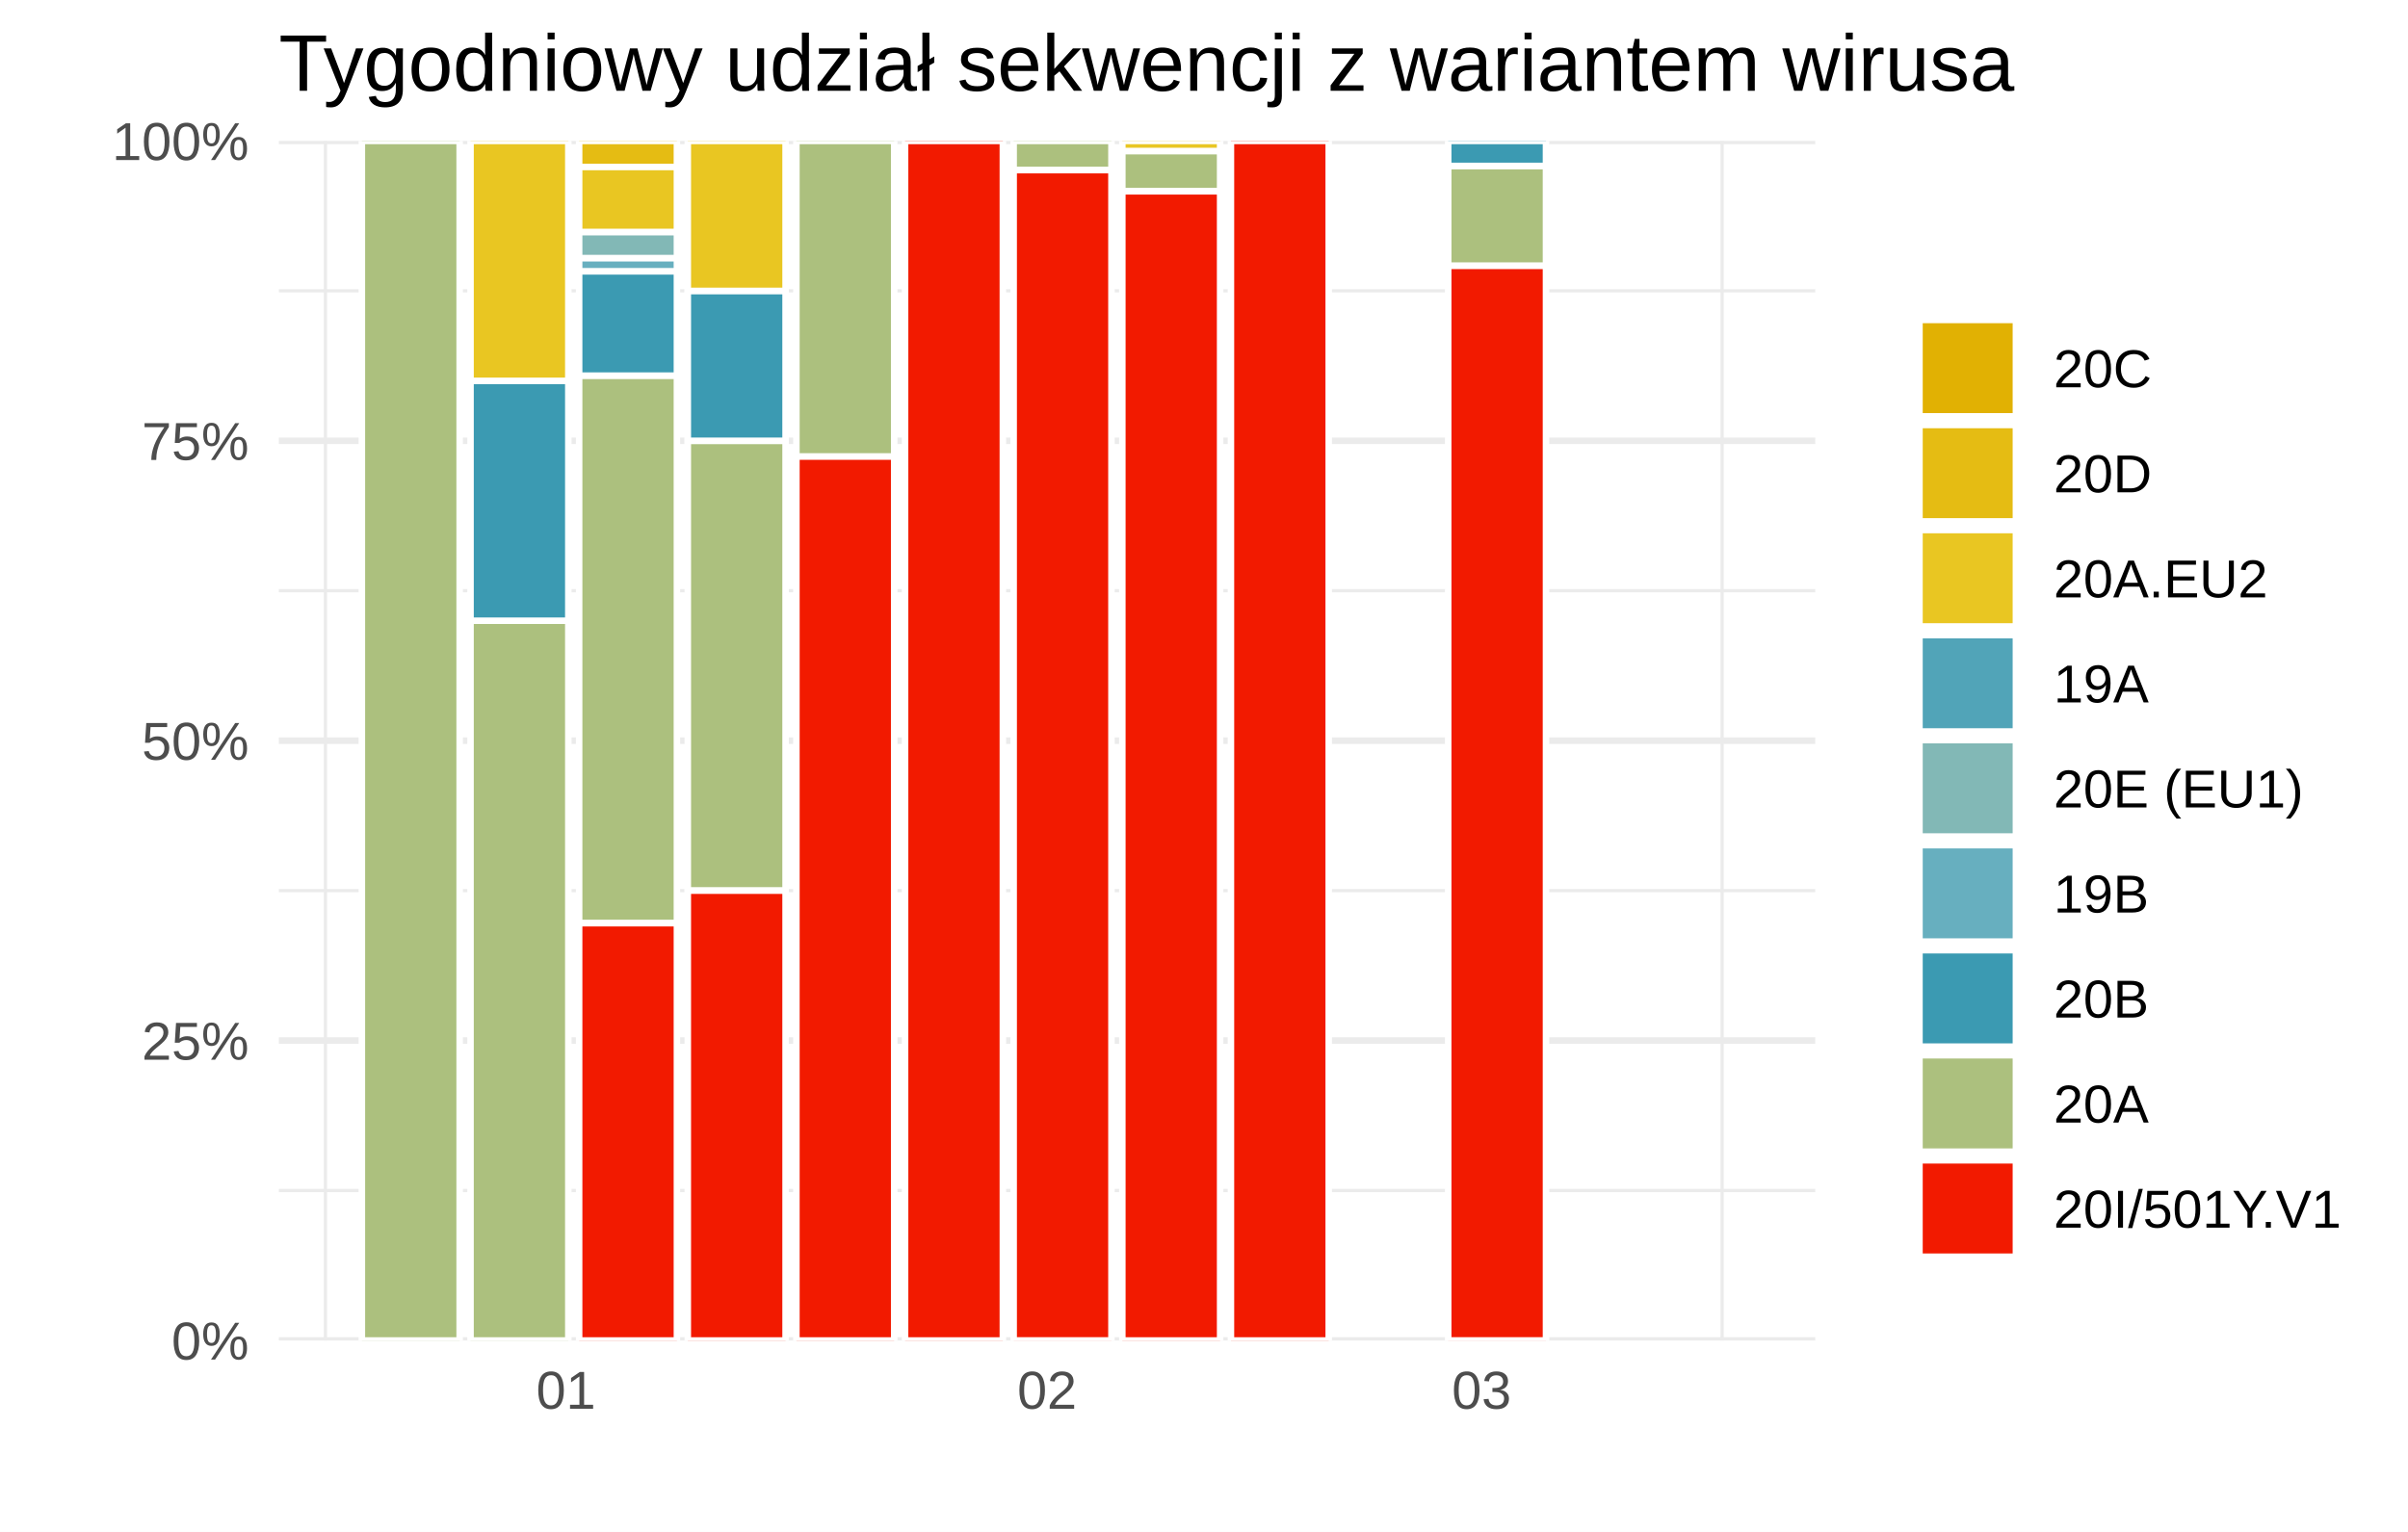
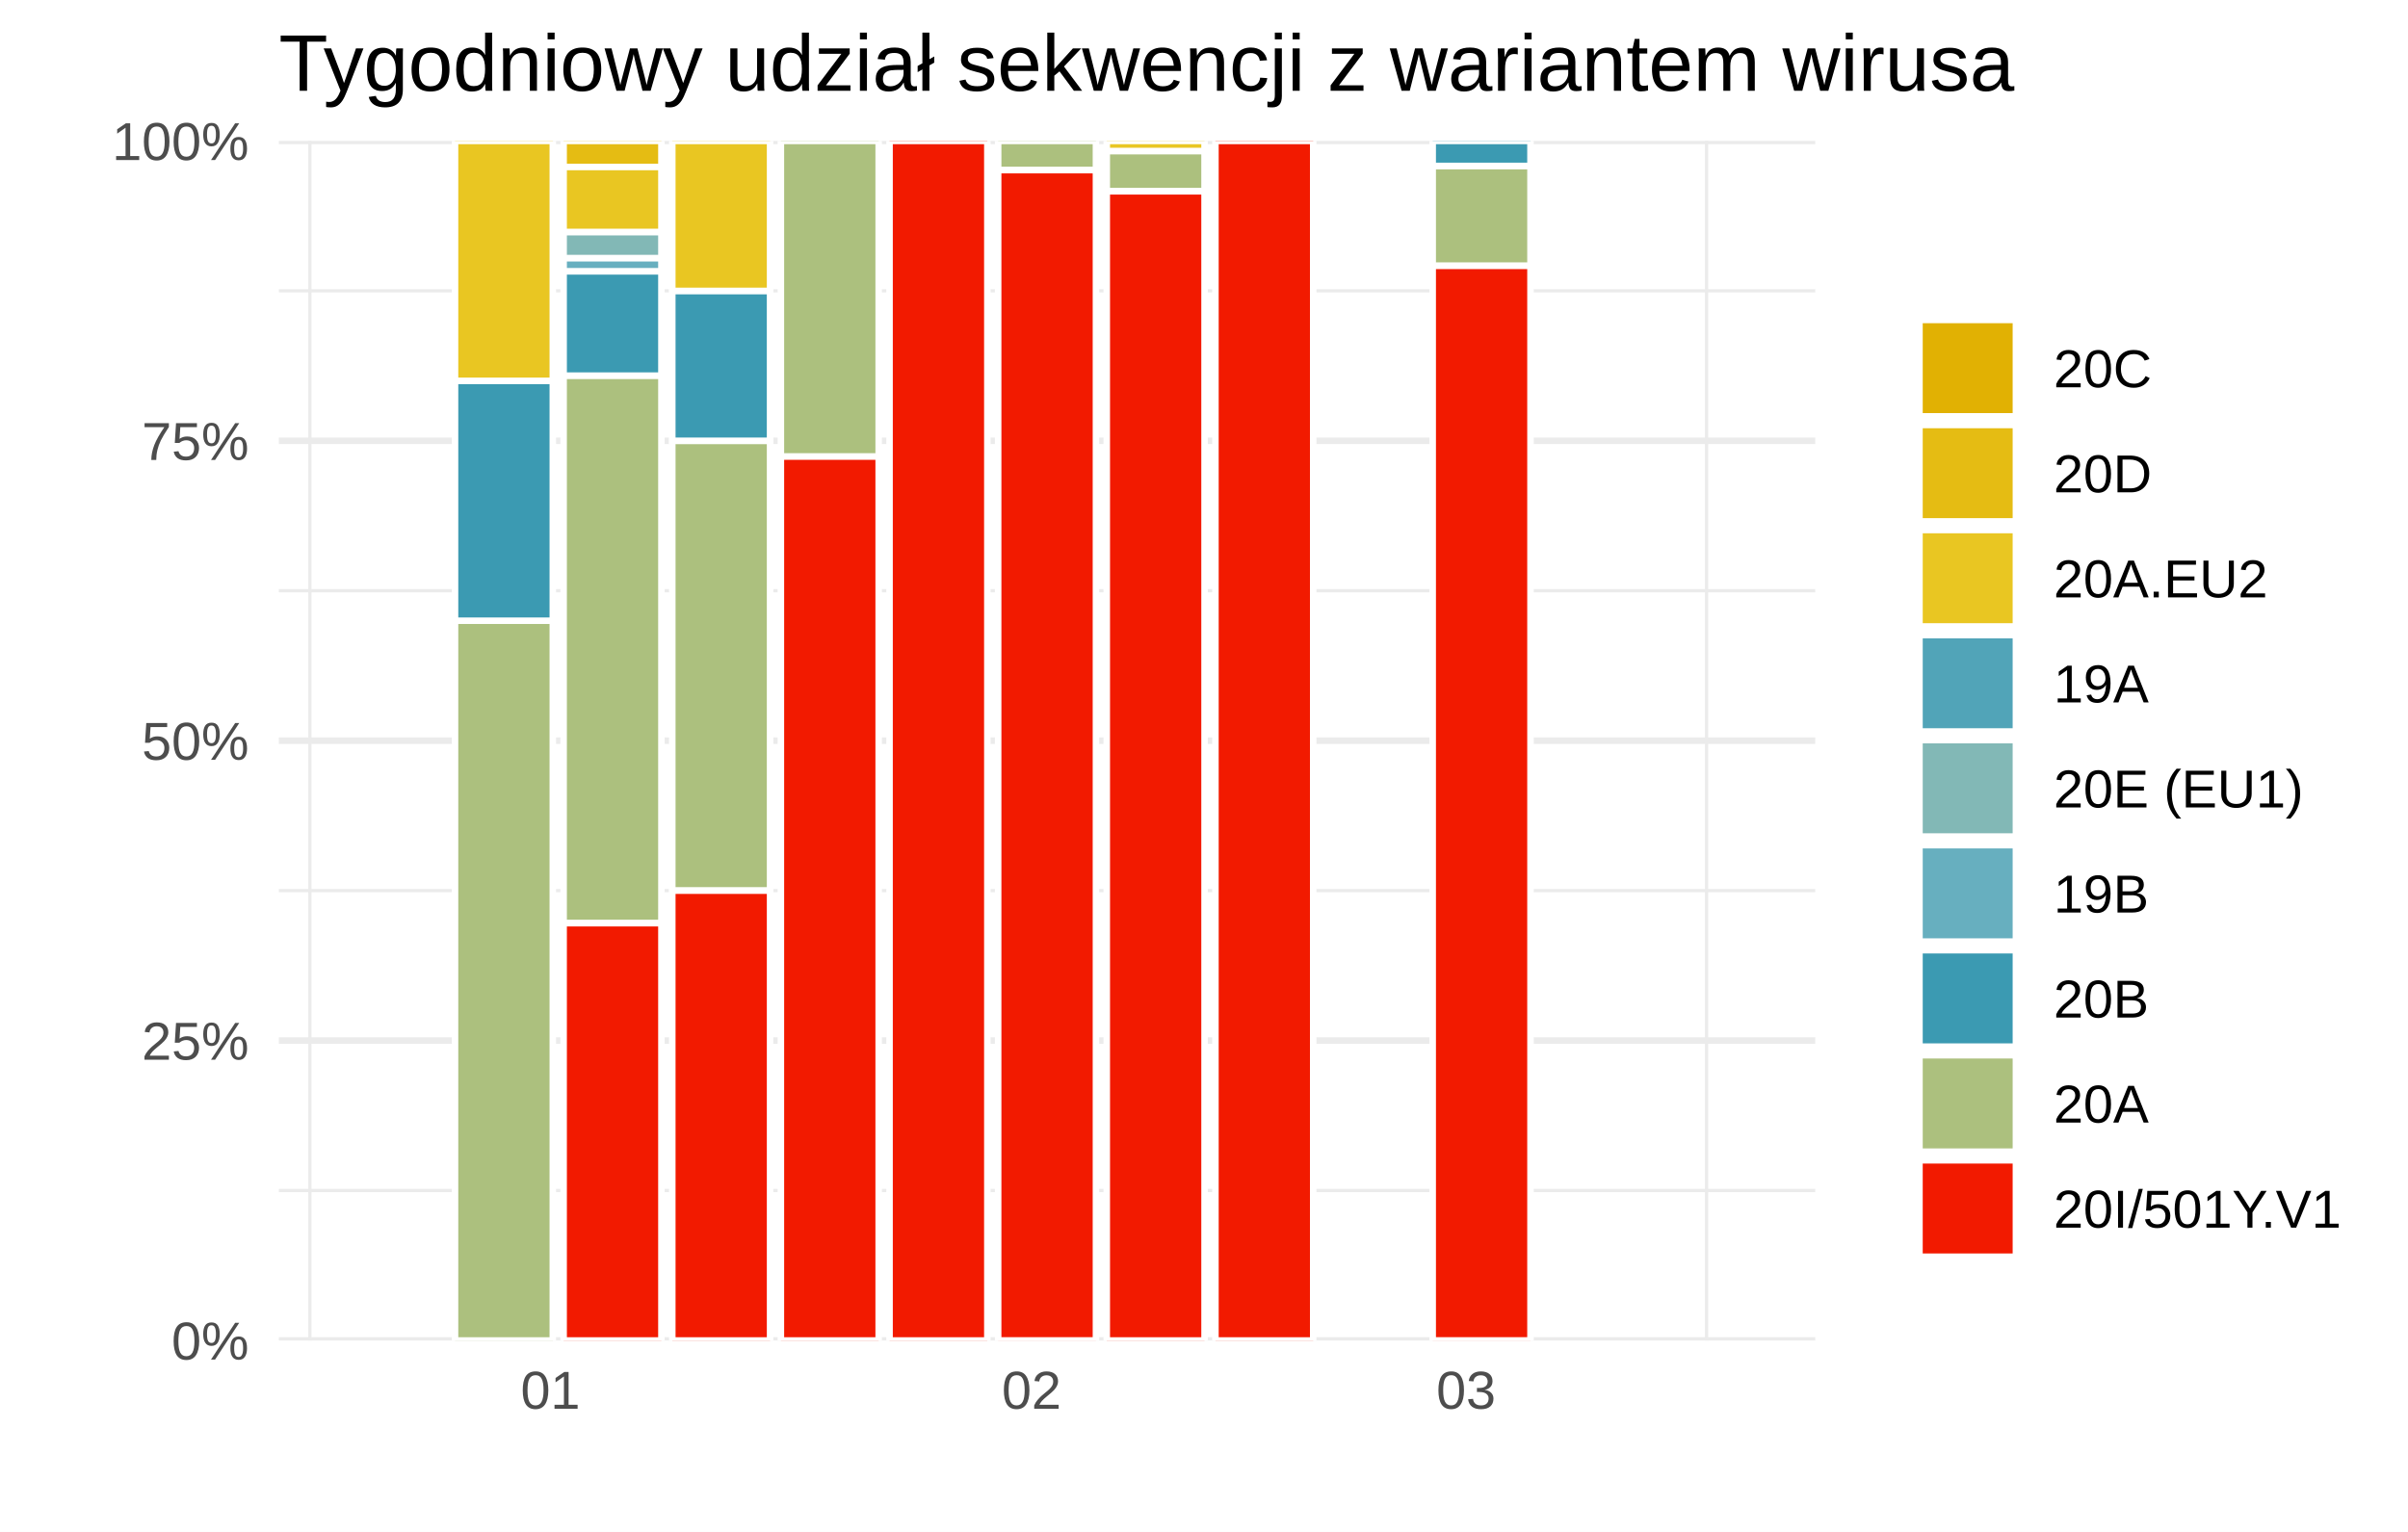
<svg xmlns="http://www.w3.org/2000/svg" class="svglite" width="396.00pt" height="252.00pt" viewBox="0 0 396.00 252.00">
  <defs>
    <style type="text/css">
    .svglite line, .svglite polyline, .svglite polygon, .svglite path, .svglite rect, .svglite circle {
      fill: none;
      stroke: #000000;
      stroke-linecap: round;
      stroke-linejoin: round;
      stroke-miterlimit: 10.00;
    }
  </style>
  </defs>
  <rect width="100%" height="100%" style="stroke: none; fill: #FFFFFF;" />
  <defs>
    <clipPath id="cpMC4wMHwzOTYuMDB8MC4wMHwyNTIuMDA=">
      <rect x="0.00" y="0.00" width="396.00" height="252.00" />
    </clipPath>
  </defs>
  <g clip-path="url(#cpMC4wMHwzOTYuMDB8MC4wMHwyNTIuMDA=)">
</g>
  <defs>
    <clipPath id="cpNDUuODZ8Mjk4LjUyfDIzLjE4fDIyMC41MA==">
      <rect x="45.86" y="23.18" width="252.66" height="197.33" />
    </clipPath>
  </defs>
  <g clip-path="url(#cpNDUuODZ8Mjk4LjUyfDIzLjE4fDIyMC41MA==)">
    <polyline points="45.86,195.84 298.52,195.84 " style="stroke-width: 0.53; stroke: #EBEBEB; stroke-linecap: butt;" />
    <polyline points="45.86,146.51 298.52,146.51 " style="stroke-width: 0.53; stroke: #EBEBEB; stroke-linecap: butt;" />
    <polyline points="45.86,97.17 298.52,97.17 " style="stroke-width: 0.53; stroke: #EBEBEB; stroke-linecap: butt;" />
    <polyline points="45.86,47.84 298.52,47.84 " style="stroke-width: 0.53; stroke: #EBEBEB; stroke-linecap: butt;" />
-     <polyline points="53.52,220.50 53.52,23.18 " style="stroke-width: 0.53; stroke: #EBEBEB; stroke-linecap: butt;" />
-     <polyline points="132.63,220.50 132.63,23.18 " style="stroke-width: 0.53; stroke: #EBEBEB; stroke-linecap: butt;" />
-     <polyline points="207.92,220.50 207.92,23.18 " style="stroke-width: 0.53; stroke: #EBEBEB; stroke-linecap: butt;" />
-     <polyline points="283.21,220.50 283.21,23.18 " style="stroke-width: 0.53; stroke: #EBEBEB; stroke-linecap: butt;" />
+     <polyline points="50.96,220.50 50.96,23.18 " style="stroke-width: 0.53; stroke: #EBEBEB; stroke-linecap: butt;" />
+     <polyline points="130.08,220.50 130.08,23.18 " style="stroke-width: 0.53; stroke: #EBEBEB; stroke-linecap: butt;" />
+     <polyline points="205.37,220.50 205.37,23.18 " style="stroke-width: 0.53; stroke: #EBEBEB; stroke-linecap: butt;" />
+     <polyline points="280.65,220.50 280.65,23.18 " style="stroke-width: 0.53; stroke: #EBEBEB; stroke-linecap: butt;" />
    <polyline points="45.86,220.50 298.52,220.50 " style="stroke-width: 1.07; stroke: #EBEBEB; stroke-linecap: butt;" />
    <polyline points="45.86,171.17 298.52,171.17 " style="stroke-width: 1.07; stroke: #EBEBEB; stroke-linecap: butt;" />
    <polyline points="45.86,121.84 298.52,121.84 " style="stroke-width: 1.07; stroke: #EBEBEB; stroke-linecap: butt;" />
    <polyline points="45.86,72.51 298.52,72.51 " style="stroke-width: 1.07; stroke: #EBEBEB; stroke-linecap: butt;" />
    <polyline points="45.86,23.18 298.52,23.18 " style="stroke-width: 1.07; stroke: #EBEBEB; stroke-linecap: butt;" />
-     <polyline points="93.07,220.50 93.07,23.18 " style="stroke-width: 1.07; stroke: #EBEBEB; stroke-linecap: butt;" />
-     <polyline points="172.19,220.50 172.19,23.18 " style="stroke-width: 1.07; stroke: #EBEBEB; stroke-linecap: butt;" />
-     <polyline points="243.65,220.50 243.65,23.18 " style="stroke-width: 1.07; stroke: #EBEBEB; stroke-linecap: butt;" />
-     <rect x="59.51" y="23.18" width="16.08" height="197.33" style="stroke-width: 1.07; stroke: #FFFFFF; stroke-linecap: square; stroke-linejoin: miter; fill: #ACC07E;" />
-     <rect x="77.38" y="102.11" width="16.08" height="118.40" style="stroke-width: 1.07; stroke: #FFFFFF; stroke-linecap: square; stroke-linejoin: miter; fill: #ACC07E;" />
-     <rect x="95.24" y="61.78" width="16.08" height="90.08" style="stroke-width: 1.07; stroke: #FFFFFF; stroke-linecap: square; stroke-linejoin: miter; fill: #ACC07E;" />
-     <rect x="113.11" y="72.51" width="16.08" height="74.00" style="stroke-width: 1.07; stroke: #FFFFFF; stroke-linecap: square; stroke-linejoin: miter; fill: #ACC07E;" />
-     <rect x="130.97" y="23.18" width="16.08" height="51.93" style="stroke-width: 1.07; stroke: #FFFFFF; stroke-linecap: square; stroke-linejoin: miter; fill: #ACC07E;" />
-     <rect x="148.84" y="23.18" width="16.08" height="0.00" style="stroke-width: 1.07; stroke: #FFFFFF; stroke-linecap: square; stroke-linejoin: miter; fill: #ACC07E;" />
-     <rect x="166.70" y="23.18" width="16.08" height="4.81" style="stroke-width: 1.07; stroke: #FFFFFF; stroke-linecap: square; stroke-linejoin: miter; fill: #ACC07E;" />
-     <rect x="184.57" y="24.84" width="16.08" height="6.63" style="stroke-width: 1.07; stroke: #FFFFFF; stroke-linecap: square; stroke-linejoin: miter; fill: #ACC07E;" />
-     <rect x="202.43" y="23.18" width="16.08" height="0.00" style="stroke-width: 1.07; stroke: #FFFFFF; stroke-linecap: square; stroke-linejoin: miter; fill: #ACC07E;" />
-     <rect x="238.16" y="27.29" width="16.08" height="16.44" style="stroke-width: 1.07; stroke: #FFFFFF; stroke-linecap: square; stroke-linejoin: miter; fill: #ACC07E;" />
-     <rect x="59.51" y="220.50" width="16.08" height="0.00" style="stroke-width: 1.07; stroke: #FFFFFF; stroke-linecap: square; stroke-linejoin: miter; fill: #F21A00;" />
-     <rect x="77.38" y="220.50" width="16.08" height="0.00" style="stroke-width: 1.07; stroke: #FFFFFF; stroke-linecap: square; stroke-linejoin: miter; fill: #F21A00;" />
-     <rect x="95.24" y="151.87" width="16.08" height="68.64" style="stroke-width: 1.07; stroke: #FFFFFF; stroke-linecap: square; stroke-linejoin: miter; fill: #F21A00;" />
-     <rect x="113.11" y="146.51" width="16.08" height="74.00" style="stroke-width: 1.07; stroke: #FFFFFF; stroke-linecap: square; stroke-linejoin: miter; fill: #F21A00;" />
-     <rect x="130.97" y="75.11" width="16.08" height="145.40" style="stroke-width: 1.07; stroke: #FFFFFF; stroke-linecap: square; stroke-linejoin: miter; fill: #F21A00;" />
-     <rect x="148.84" y="23.18" width="16.08" height="197.33" style="stroke-width: 1.07; stroke: #FFFFFF; stroke-linecap: square; stroke-linejoin: miter; fill: #F21A00;" />
-     <rect x="166.70" y="27.99" width="16.08" height="192.51" style="stroke-width: 1.07; stroke: #FFFFFF; stroke-linecap: square; stroke-linejoin: miter; fill: #F21A00;" />
-     <rect x="184.57" y="31.47" width="16.08" height="189.04" style="stroke-width: 1.07; stroke: #FFFFFF; stroke-linecap: square; stroke-linejoin: miter; fill: #F21A00;" />
-     <rect x="202.43" y="23.18" width="16.08" height="197.33" style="stroke-width: 1.07; stroke: #FFFFFF; stroke-linecap: square; stroke-linejoin: miter; fill: #F21A00;" />
-     <rect x="238.16" y="43.73" width="16.08" height="176.77" style="stroke-width: 1.07; stroke: #FFFFFF; stroke-linecap: square; stroke-linejoin: miter; fill: #F21A00;" />
-     <rect x="59.51" y="23.18" width="16.08" height="0.00" style="stroke-width: 1.07; stroke: #FFFFFF; stroke-linecap: square; stroke-linejoin: miter; fill: #3B9AB2;" />
-     <rect x="77.38" y="62.64" width="16.08" height="39.47" style="stroke-width: 1.07; stroke: #FFFFFF; stroke-linecap: square; stroke-linejoin: miter; fill: #3B9AB2;" />
-     <rect x="95.24" y="44.63" width="16.08" height="17.16" style="stroke-width: 1.07; stroke: #FFFFFF; stroke-linecap: square; stroke-linejoin: miter; fill: #3B9AB2;" />
-     <rect x="113.11" y="47.84" width="16.08" height="24.67" style="stroke-width: 1.07; stroke: #FFFFFF; stroke-linecap: square; stroke-linejoin: miter; fill: #3B9AB2;" />
-     <rect x="130.97" y="23.18" width="16.08" height="0.00" style="stroke-width: 1.07; stroke: #FFFFFF; stroke-linecap: square; stroke-linejoin: miter; fill: #3B9AB2;" />
-     <rect x="148.84" y="23.18" width="16.08" height="0.00" style="stroke-width: 1.07; stroke: #FFFFFF; stroke-linecap: square; stroke-linejoin: miter; fill: #3B9AB2;" />
-     <rect x="166.70" y="23.18" width="16.08" height="0.00" style="stroke-width: 1.07; stroke: #FFFFFF; stroke-linecap: square; stroke-linejoin: miter; fill: #3B9AB2;" />
-     <rect x="184.57" y="24.84" width="16.08" height="0.00" style="stroke-width: 1.07; stroke: #FFFFFF; stroke-linecap: square; stroke-linejoin: miter; fill: #3B9AB2;" />
-     <rect x="202.43" y="23.18" width="16.08" height="0.00" style="stroke-width: 1.07; stroke: #FFFFFF; stroke-linecap: square; stroke-linejoin: miter; fill: #3B9AB2;" />
-     <rect x="238.16" y="23.18" width="16.08" height="4.11" style="stroke-width: 1.07; stroke: #FFFFFF; stroke-linecap: square; stroke-linejoin: miter; fill: #3B9AB2;" />
-     <rect x="59.51" y="23.18" width="16.08" height="0.00" style="stroke-width: 1.07; stroke: #FFFFFF; stroke-linecap: square; stroke-linejoin: miter; fill: #E1B103;" />
-     <rect x="77.38" y="23.18" width="16.08" height="0.00" style="stroke-width: 1.07; stroke: #FFFFFF; stroke-linecap: square; stroke-linejoin: miter; fill: #E1B103;" />
-     <rect x="95.24" y="23.18" width="16.08" height="0.00" style="stroke-width: 1.07; stroke: #FFFFFF; stroke-linecap: square; stroke-linejoin: miter; fill: #E1B103;" />
-     <rect x="113.11" y="23.18" width="16.08" height="0.00" style="stroke-width: 1.07; stroke: #FFFFFF; stroke-linecap: square; stroke-linejoin: miter; fill: #E1B103;" />
-     <rect x="130.97" y="23.18" width="16.08" height="0.00" style="stroke-width: 1.07; stroke: #FFFFFF; stroke-linecap: square; stroke-linejoin: miter; fill: #E1B103;" />
-     <rect x="148.84" y="23.18" width="16.08" height="0.00" style="stroke-width: 1.07; stroke: #FFFFFF; stroke-linecap: square; stroke-linejoin: miter; fill: #E1B103;" />
-     <rect x="166.70" y="23.18" width="16.08" height="0.00" style="stroke-width: 1.07; stroke: #FFFFFF; stroke-linecap: square; stroke-linejoin: miter; fill: #E1B103;" />
-     <rect x="184.57" y="23.18" width="16.08" height="0.00" style="stroke-width: 1.07; stroke: #FFFFFF; stroke-linecap: square; stroke-linejoin: miter; fill: #E1B103;" />
-     <rect x="202.43" y="23.18" width="16.08" height="0.00" style="stroke-width: 1.07; stroke: #FFFFFF; stroke-linecap: square; stroke-linejoin: miter; fill: #E1B103;" />
-     <rect x="238.16" y="23.18" width="16.08" height="0.00" style="stroke-width: 1.07; stroke: #FFFFFF; stroke-linecap: square; stroke-linejoin: miter; fill: #E1B103;" />
-     <rect x="59.51" y="23.18" width="16.08" height="0.00" style="stroke-width: 1.07; stroke: #FFFFFF; stroke-linecap: square; stroke-linejoin: miter; fill: #E5BC13;" />
-     <rect x="77.38" y="23.18" width="16.08" height="0.00" style="stroke-width: 1.07; stroke: #FFFFFF; stroke-linecap: square; stroke-linejoin: miter; fill: #E5BC13;" />
-     <rect x="95.24" y="23.18" width="16.08" height="4.29" style="stroke-width: 1.07; stroke: #FFFFFF; stroke-linecap: square; stroke-linejoin: miter; fill: #E5BC13;" />
-     <rect x="113.11" y="23.18" width="16.08" height="0.00" style="stroke-width: 1.07; stroke: #FFFFFF; stroke-linecap: square; stroke-linejoin: miter; fill: #E5BC13;" />
-     <rect x="130.97" y="23.18" width="16.08" height="0.00" style="stroke-width: 1.07; stroke: #FFFFFF; stroke-linecap: square; stroke-linejoin: miter; fill: #E5BC13;" />
-     <rect x="148.84" y="23.18" width="16.08" height="0.00" style="stroke-width: 1.07; stroke: #FFFFFF; stroke-linecap: square; stroke-linejoin: miter; fill: #E5BC13;" />
-     <rect x="166.70" y="23.18" width="16.08" height="0.00" style="stroke-width: 1.07; stroke: #FFFFFF; stroke-linecap: square; stroke-linejoin: miter; fill: #E5BC13;" />
-     <rect x="184.57" y="23.18" width="16.08" height="0.00" style="stroke-width: 1.07; stroke: #FFFFFF; stroke-linecap: square; stroke-linejoin: miter; fill: #E5BC13;" />
-     <rect x="202.43" y="23.18" width="16.08" height="0.00" style="stroke-width: 1.07; stroke: #FFFFFF; stroke-linecap: square; stroke-linejoin: miter; fill: #E5BC13;" />
-     <rect x="238.16" y="23.18" width="16.08" height="0.00" style="stroke-width: 1.07; stroke: #FFFFFF; stroke-linecap: square; stroke-linejoin: miter; fill: #E5BC13;" />
-     <rect x="59.51" y="23.18" width="16.08" height="0.00" style="stroke-width: 1.07; stroke: #FFFFFF; stroke-linecap: square; stroke-linejoin: miter; fill: #E9C622;" />
-     <rect x="77.38" y="23.18" width="16.08" height="39.47" style="stroke-width: 1.07; stroke: #FFFFFF; stroke-linecap: square; stroke-linejoin: miter; fill: #E9C622;" />
-     <rect x="95.24" y="27.47" width="16.08" height="10.72" style="stroke-width: 1.07; stroke: #FFFFFF; stroke-linecap: square; stroke-linejoin: miter; fill: #E9C622;" />
-     <rect x="113.11" y="23.18" width="16.08" height="24.67" style="stroke-width: 1.07; stroke: #FFFFFF; stroke-linecap: square; stroke-linejoin: miter; fill: #E9C622;" />
-     <rect x="130.97" y="23.18" width="16.08" height="0.00" style="stroke-width: 1.07; stroke: #FFFFFF; stroke-linecap: square; stroke-linejoin: miter; fill: #E9C622;" />
-     <rect x="148.84" y="23.18" width="16.08" height="0.00" style="stroke-width: 1.07; stroke: #FFFFFF; stroke-linecap: square; stroke-linejoin: miter; fill: #E9C622;" />
-     <rect x="166.70" y="23.18" width="16.08" height="0.00" style="stroke-width: 1.07; stroke: #FFFFFF; stroke-linecap: square; stroke-linejoin: miter; fill: #E9C622;" />
-     <rect x="184.57" y="23.18" width="16.08" height="1.66" style="stroke-width: 1.07; stroke: #FFFFFF; stroke-linecap: square; stroke-linejoin: miter; fill: #E9C622;" />
-     <rect x="202.43" y="23.18" width="16.08" height="0.00" style="stroke-width: 1.07; stroke: #FFFFFF; stroke-linecap: square; stroke-linejoin: miter; fill: #E9C622;" />
-     <rect x="238.16" y="23.18" width="16.08" height="0.00" style="stroke-width: 1.07; stroke: #FFFFFF; stroke-linecap: square; stroke-linejoin: miter; fill: #E9C622;" />
-     <rect x="59.51" y="23.18" width="16.08" height="0.00" style="stroke-width: 1.07; stroke: #FFFFFF; stroke-linecap: square; stroke-linejoin: miter; fill: #51A4B8;" />
-     <rect x="77.38" y="62.64" width="16.08" height="0.00" style="stroke-width: 1.07; stroke: #FFFFFF; stroke-linecap: square; stroke-linejoin: miter; fill: #51A4B8;" />
-     <rect x="95.24" y="38.19" width="16.08" height="0.00" style="stroke-width: 1.07; stroke: #FFFFFF; stroke-linecap: square; stroke-linejoin: miter; fill: #51A4B8;" />
-     <rect x="113.11" y="47.84" width="16.08" height="0.00" style="stroke-width: 1.07; stroke: #FFFFFF; stroke-linecap: square; stroke-linejoin: miter; fill: #51A4B8;" />
-     <rect x="130.97" y="23.18" width="16.08" height="0.00" style="stroke-width: 1.07; stroke: #FFFFFF; stroke-linecap: square; stroke-linejoin: miter; fill: #51A4B8;" />
-     <rect x="148.84" y="23.18" width="16.08" height="0.00" style="stroke-width: 1.07; stroke: #FFFFFF; stroke-linecap: square; stroke-linejoin: miter; fill: #51A4B8;" />
-     <rect x="166.70" y="23.18" width="16.08" height="0.00" style="stroke-width: 1.07; stroke: #FFFFFF; stroke-linecap: square; stroke-linejoin: miter; fill: #51A4B8;" />
-     <rect x="184.57" y="24.84" width="16.08" height="0.00" style="stroke-width: 1.07; stroke: #FFFFFF; stroke-linecap: square; stroke-linejoin: miter; fill: #51A4B8;" />
-     <rect x="202.43" y="23.18" width="16.08" height="0.00" style="stroke-width: 1.07; stroke: #FFFFFF; stroke-linecap: square; stroke-linejoin: miter; fill: #51A4B8;" />
-     <rect x="238.16" y="23.18" width="16.08" height="0.00" style="stroke-width: 1.07; stroke: #FFFFFF; stroke-linecap: square; stroke-linejoin: miter; fill: #51A4B8;" />
-     <rect x="59.51" y="23.18" width="16.08" height="0.00" style="stroke-width: 1.07; stroke: #FFFFFF; stroke-linecap: square; stroke-linejoin: miter; fill: #82B8B6;" />
-     <rect x="77.38" y="62.64" width="16.08" height="0.00" style="stroke-width: 1.07; stroke: #FFFFFF; stroke-linecap: square; stroke-linejoin: miter; fill: #82B8B6;" />
-     <rect x="95.24" y="38.19" width="16.08" height="4.29" style="stroke-width: 1.07; stroke: #FFFFFF; stroke-linecap: square; stroke-linejoin: miter; fill: #82B8B6;" />
-     <rect x="113.11" y="47.84" width="16.08" height="0.00" style="stroke-width: 1.07; stroke: #FFFFFF; stroke-linecap: square; stroke-linejoin: miter; fill: #82B8B6;" />
-     <rect x="130.97" y="23.18" width="16.08" height="0.00" style="stroke-width: 1.07; stroke: #FFFFFF; stroke-linecap: square; stroke-linejoin: miter; fill: #82B8B6;" />
-     <rect x="148.84" y="23.18" width="16.08" height="0.00" style="stroke-width: 1.07; stroke: #FFFFFF; stroke-linecap: square; stroke-linejoin: miter; fill: #82B8B6;" />
-     <rect x="166.70" y="23.18" width="16.08" height="0.00" style="stroke-width: 1.07; stroke: #FFFFFF; stroke-linecap: square; stroke-linejoin: miter; fill: #82B8B6;" />
-     <rect x="184.57" y="24.84" width="16.08" height="0.00" style="stroke-width: 1.07; stroke: #FFFFFF; stroke-linecap: square; stroke-linejoin: miter; fill: #82B8B6;" />
-     <rect x="202.43" y="23.18" width="16.08" height="0.00" style="stroke-width: 1.07; stroke: #FFFFFF; stroke-linecap: square; stroke-linejoin: miter; fill: #82B8B6;" />
-     <rect x="238.16" y="23.18" width="16.08" height="0.00" style="stroke-width: 1.07; stroke: #FFFFFF; stroke-linecap: square; stroke-linejoin: miter; fill: #82B8B6;" />
-     <rect x="59.51" y="23.18" width="16.08" height="0.00" style="stroke-width: 1.07; stroke: #FFFFFF; stroke-linecap: square; stroke-linejoin: miter; fill: #67AFBF;" />
-     <rect x="77.38" y="62.64" width="16.08" height="0.00" style="stroke-width: 1.07; stroke: #FFFFFF; stroke-linecap: square; stroke-linejoin: miter; fill: #67AFBF;" />
-     <rect x="95.24" y="42.48" width="16.08" height="2.14" style="stroke-width: 1.07; stroke: #FFFFFF; stroke-linecap: square; stroke-linejoin: miter; fill: #67AFBF;" />
-     <rect x="113.11" y="47.84" width="16.08" height="0.00" style="stroke-width: 1.07; stroke: #FFFFFF; stroke-linecap: square; stroke-linejoin: miter; fill: #67AFBF;" />
-     <rect x="130.97" y="23.18" width="16.08" height="0.00" style="stroke-width: 1.07; stroke: #FFFFFF; stroke-linecap: square; stroke-linejoin: miter; fill: #67AFBF;" />
-     <rect x="148.84" y="23.18" width="16.08" height="0.00" style="stroke-width: 1.07; stroke: #FFFFFF; stroke-linecap: square; stroke-linejoin: miter; fill: #67AFBF;" />
-     <rect x="166.70" y="23.18" width="16.08" height="0.00" style="stroke-width: 1.07; stroke: #FFFFFF; stroke-linecap: square; stroke-linejoin: miter; fill: #67AFBF;" />
-     <rect x="184.57" y="24.84" width="16.08" height="0.00" style="stroke-width: 1.07; stroke: #FFFFFF; stroke-linecap: square; stroke-linejoin: miter; fill: #67AFBF;" />
-     <rect x="202.43" y="23.18" width="16.08" height="0.00" style="stroke-width: 1.07; stroke: #FFFFFF; stroke-linecap: square; stroke-linejoin: miter; fill: #67AFBF;" />
-     <rect x="238.16" y="23.18" width="16.08" height="0.00" style="stroke-width: 1.07; stroke: #FFFFFF; stroke-linecap: square; stroke-linejoin: miter; fill: #67AFBF;" />
+     <polyline points="90.52,220.50 90.52,23.18 " style="stroke-width: 1.07; stroke: #EBEBEB; stroke-linecap: butt;" />
+     <polyline points="169.64,220.50 169.64,23.18 " style="stroke-width: 1.07; stroke: #EBEBEB; stroke-linecap: butt;" />
+     <polyline points="241.10,220.50 241.10,23.18 " style="stroke-width: 1.07; stroke: #EBEBEB; stroke-linecap: butt;" />
+     <rect x="74.83" y="102.11" width="16.08" height="118.40" style="stroke-width: 1.07; stroke: #FFFFFF; stroke-linecap: square; stroke-linejoin: miter; fill: #ACC07E;" />
+     <rect x="92.69" y="61.78" width="16.08" height="90.08" style="stroke-width: 1.07; stroke: #FFFFFF; stroke-linecap: square; stroke-linejoin: miter; fill: #ACC07E;" />
+     <rect x="110.56" y="72.51" width="16.08" height="74.00" style="stroke-width: 1.07; stroke: #FFFFFF; stroke-linecap: square; stroke-linejoin: miter; fill: #ACC07E;" />
+     <rect x="128.42" y="23.18" width="16.08" height="51.93" style="stroke-width: 1.07; stroke: #FFFFFF; stroke-linecap: square; stroke-linejoin: miter; fill: #ACC07E;" />
+     <rect x="146.29" y="23.18" width="16.08" height="0.00" style="stroke-width: 1.07; stroke: #FFFFFF; stroke-linecap: square; stroke-linejoin: miter; fill: #ACC07E;" />
+     <rect x="164.15" y="23.18" width="16.08" height="4.81" style="stroke-width: 1.07; stroke: #FFFFFF; stroke-linecap: square; stroke-linejoin: miter; fill: #ACC07E;" />
+     <rect x="182.01" y="24.84" width="16.08" height="6.63" style="stroke-width: 1.07; stroke: #FFFFFF; stroke-linecap: square; stroke-linejoin: miter; fill: #ACC07E;" />
+     <rect x="199.88" y="23.18" width="16.08" height="0.00" style="stroke-width: 1.07; stroke: #FFFFFF; stroke-linecap: square; stroke-linejoin: miter; fill: #ACC07E;" />
+     <rect x="235.61" y="27.29" width="16.08" height="16.44" style="stroke-width: 1.07; stroke: #FFFFFF; stroke-linecap: square; stroke-linejoin: miter; fill: #ACC07E;" />
+     <rect x="74.83" y="220.50" width="16.08" height="0.00" style="stroke-width: 1.07; stroke: #FFFFFF; stroke-linecap: square; stroke-linejoin: miter; fill: #F21A00;" />
+     <rect x="92.69" y="151.87" width="16.08" height="68.64" style="stroke-width: 1.07; stroke: #FFFFFF; stroke-linecap: square; stroke-linejoin: miter; fill: #F21A00;" />
+     <rect x="110.56" y="146.51" width="16.08" height="74.00" style="stroke-width: 1.07; stroke: #FFFFFF; stroke-linecap: square; stroke-linejoin: miter; fill: #F21A00;" />
+     <rect x="128.42" y="75.11" width="16.08" height="145.40" style="stroke-width: 1.07; stroke: #FFFFFF; stroke-linecap: square; stroke-linejoin: miter; fill: #F21A00;" />
+     <rect x="146.29" y="23.18" width="16.08" height="197.33" style="stroke-width: 1.07; stroke: #FFFFFF; stroke-linecap: square; stroke-linejoin: miter; fill: #F21A00;" />
+     <rect x="164.15" y="27.99" width="16.08" height="192.51" style="stroke-width: 1.07; stroke: #FFFFFF; stroke-linecap: square; stroke-linejoin: miter; fill: #F21A00;" />
+     <rect x="182.01" y="31.47" width="16.08" height="189.04" style="stroke-width: 1.07; stroke: #FFFFFF; stroke-linecap: square; stroke-linejoin: miter; fill: #F21A00;" />
+     <rect x="199.88" y="23.18" width="16.08" height="197.33" style="stroke-width: 1.07; stroke: #FFFFFF; stroke-linecap: square; stroke-linejoin: miter; fill: #F21A00;" />
+     <rect x="235.61" y="43.73" width="16.08" height="176.77" style="stroke-width: 1.07; stroke: #FFFFFF; stroke-linecap: square; stroke-linejoin: miter; fill: #F21A00;" />
+     <rect x="74.83" y="62.64" width="16.08" height="39.47" style="stroke-width: 1.07; stroke: #FFFFFF; stroke-linecap: square; stroke-linejoin: miter; fill: #3B9AB2;" />
+     <rect x="92.69" y="44.63" width="16.08" height="17.16" style="stroke-width: 1.07; stroke: #FFFFFF; stroke-linecap: square; stroke-linejoin: miter; fill: #3B9AB2;" />
+     <rect x="110.56" y="47.84" width="16.08" height="24.67" style="stroke-width: 1.07; stroke: #FFFFFF; stroke-linecap: square; stroke-linejoin: miter; fill: #3B9AB2;" />
+     <rect x="128.42" y="23.18" width="16.08" height="0.00" style="stroke-width: 1.07; stroke: #FFFFFF; stroke-linecap: square; stroke-linejoin: miter; fill: #3B9AB2;" />
+     <rect x="146.29" y="23.18" width="16.08" height="0.00" style="stroke-width: 1.07; stroke: #FFFFFF; stroke-linecap: square; stroke-linejoin: miter; fill: #3B9AB2;" />
+     <rect x="164.15" y="23.18" width="16.08" height="0.00" style="stroke-width: 1.07; stroke: #FFFFFF; stroke-linecap: square; stroke-linejoin: miter; fill: #3B9AB2;" />
+     <rect x="182.01" y="24.84" width="16.08" height="0.00" style="stroke-width: 1.07; stroke: #FFFFFF; stroke-linecap: square; stroke-linejoin: miter; fill: #3B9AB2;" />
+     <rect x="199.88" y="23.18" width="16.08" height="0.00" style="stroke-width: 1.07; stroke: #FFFFFF; stroke-linecap: square; stroke-linejoin: miter; fill: #3B9AB2;" />
+     <rect x="235.61" y="23.18" width="16.08" height="4.11" style="stroke-width: 1.07; stroke: #FFFFFF; stroke-linecap: square; stroke-linejoin: miter; fill: #3B9AB2;" />
+     <rect x="74.83" y="23.18" width="16.08" height="0.00" style="stroke-width: 1.07; stroke: #FFFFFF; stroke-linecap: square; stroke-linejoin: miter; fill: #E1B103;" />
+     <rect x="92.69" y="23.18" width="16.08" height="0.00" style="stroke-width: 1.07; stroke: #FFFFFF; stroke-linecap: square; stroke-linejoin: miter; fill: #E1B103;" />
+     <rect x="110.56" y="23.18" width="16.08" height="0.00" style="stroke-width: 1.07; stroke: #FFFFFF; stroke-linecap: square; stroke-linejoin: miter; fill: #E1B103;" />
+     <rect x="128.42" y="23.18" width="16.08" height="0.00" style="stroke-width: 1.07; stroke: #FFFFFF; stroke-linecap: square; stroke-linejoin: miter; fill: #E1B103;" />
+     <rect x="146.29" y="23.18" width="16.08" height="0.00" style="stroke-width: 1.07; stroke: #FFFFFF; stroke-linecap: square; stroke-linejoin: miter; fill: #E1B103;" />
+     <rect x="164.15" y="23.18" width="16.08" height="0.00" style="stroke-width: 1.07; stroke: #FFFFFF; stroke-linecap: square; stroke-linejoin: miter; fill: #E1B103;" />
+     <rect x="182.01" y="23.18" width="16.08" height="0.00" style="stroke-width: 1.07; stroke: #FFFFFF; stroke-linecap: square; stroke-linejoin: miter; fill: #E1B103;" />
+     <rect x="199.88" y="23.18" width="16.08" height="0.00" style="stroke-width: 1.07; stroke: #FFFFFF; stroke-linecap: square; stroke-linejoin: miter; fill: #E1B103;" />
+     <rect x="235.61" y="23.18" width="16.08" height="0.00" style="stroke-width: 1.07; stroke: #FFFFFF; stroke-linecap: square; stroke-linejoin: miter; fill: #E1B103;" />
+     <rect x="74.83" y="23.18" width="16.08" height="0.00" style="stroke-width: 1.07; stroke: #FFFFFF; stroke-linecap: square; stroke-linejoin: miter; fill: #E5BC13;" />
+     <rect x="92.69" y="23.18" width="16.08" height="4.29" style="stroke-width: 1.07; stroke: #FFFFFF; stroke-linecap: square; stroke-linejoin: miter; fill: #E5BC13;" />
+     <rect x="110.56" y="23.18" width="16.08" height="0.00" style="stroke-width: 1.07; stroke: #FFFFFF; stroke-linecap: square; stroke-linejoin: miter; fill: #E5BC13;" />
+     <rect x="128.42" y="23.18" width="16.08" height="0.00" style="stroke-width: 1.07; stroke: #FFFFFF; stroke-linecap: square; stroke-linejoin: miter; fill: #E5BC13;" />
+     <rect x="146.29" y="23.18" width="16.08" height="0.00" style="stroke-width: 1.07; stroke: #FFFFFF; stroke-linecap: square; stroke-linejoin: miter; fill: #E5BC13;" />
+     <rect x="164.15" y="23.18" width="16.08" height="0.00" style="stroke-width: 1.07; stroke: #FFFFFF; stroke-linecap: square; stroke-linejoin: miter; fill: #E5BC13;" />
+     <rect x="182.01" y="23.18" width="16.08" height="0.00" style="stroke-width: 1.07; stroke: #FFFFFF; stroke-linecap: square; stroke-linejoin: miter; fill: #E5BC13;" />
+     <rect x="199.88" y="23.18" width="16.08" height="0.00" style="stroke-width: 1.07; stroke: #FFFFFF; stroke-linecap: square; stroke-linejoin: miter; fill: #E5BC13;" />
+     <rect x="235.61" y="23.18" width="16.08" height="0.00" style="stroke-width: 1.07; stroke: #FFFFFF; stroke-linecap: square; stroke-linejoin: miter; fill: #E5BC13;" />
+     <rect x="74.83" y="23.18" width="16.08" height="39.47" style="stroke-width: 1.07; stroke: #FFFFFF; stroke-linecap: square; stroke-linejoin: miter; fill: #E9C622;" />
+     <rect x="92.69" y="27.47" width="16.08" height="10.72" style="stroke-width: 1.07; stroke: #FFFFFF; stroke-linecap: square; stroke-linejoin: miter; fill: #E9C622;" />
+     <rect x="110.56" y="23.18" width="16.08" height="24.67" style="stroke-width: 1.07; stroke: #FFFFFF; stroke-linecap: square; stroke-linejoin: miter; fill: #E9C622;" />
+     <rect x="128.42" y="23.18" width="16.08" height="0.00" style="stroke-width: 1.07; stroke: #FFFFFF; stroke-linecap: square; stroke-linejoin: miter; fill: #E9C622;" />
+     <rect x="146.29" y="23.18" width="16.08" height="0.00" style="stroke-width: 1.07; stroke: #FFFFFF; stroke-linecap: square; stroke-linejoin: miter; fill: #E9C622;" />
+     <rect x="164.15" y="23.18" width="16.08" height="0.00" style="stroke-width: 1.07; stroke: #FFFFFF; stroke-linecap: square; stroke-linejoin: miter; fill: #E9C622;" />
+     <rect x="182.01" y="23.18" width="16.08" height="1.66" style="stroke-width: 1.07; stroke: #FFFFFF; stroke-linecap: square; stroke-linejoin: miter; fill: #E9C622;" />
+     <rect x="199.88" y="23.18" width="16.08" height="0.00" style="stroke-width: 1.07; stroke: #FFFFFF; stroke-linecap: square; stroke-linejoin: miter; fill: #E9C622;" />
+     <rect x="235.61" y="23.18" width="16.08" height="0.00" style="stroke-width: 1.07; stroke: #FFFFFF; stroke-linecap: square; stroke-linejoin: miter; fill: #E9C622;" />
+     <rect x="74.83" y="62.64" width="16.08" height="0.00" style="stroke-width: 1.07; stroke: #FFFFFF; stroke-linecap: square; stroke-linejoin: miter; fill: #51A4B8;" />
+     <rect x="92.69" y="38.19" width="16.08" height="0.00" style="stroke-width: 1.07; stroke: #FFFFFF; stroke-linecap: square; stroke-linejoin: miter; fill: #51A4B8;" />
+     <rect x="110.56" y="47.84" width="16.08" height="0.00" style="stroke-width: 1.07; stroke: #FFFFFF; stroke-linecap: square; stroke-linejoin: miter; fill: #51A4B8;" />
+     <rect x="128.42" y="23.18" width="16.08" height="0.00" style="stroke-width: 1.07; stroke: #FFFFFF; stroke-linecap: square; stroke-linejoin: miter; fill: #51A4B8;" />
+     <rect x="146.29" y="23.18" width="16.08" height="0.00" style="stroke-width: 1.07; stroke: #FFFFFF; stroke-linecap: square; stroke-linejoin: miter; fill: #51A4B8;" />
+     <rect x="164.15" y="23.18" width="16.08" height="0.00" style="stroke-width: 1.07; stroke: #FFFFFF; stroke-linecap: square; stroke-linejoin: miter; fill: #51A4B8;" />
+     <rect x="182.01" y="24.84" width="16.08" height="0.00" style="stroke-width: 1.07; stroke: #FFFFFF; stroke-linecap: square; stroke-linejoin: miter; fill: #51A4B8;" />
+     <rect x="199.88" y="23.18" width="16.08" height="0.00" style="stroke-width: 1.07; stroke: #FFFFFF; stroke-linecap: square; stroke-linejoin: miter; fill: #51A4B8;" />
+     <rect x="235.61" y="23.18" width="16.08" height="0.00" style="stroke-width: 1.07; stroke: #FFFFFF; stroke-linecap: square; stroke-linejoin: miter; fill: #51A4B8;" />
+     <rect x="74.83" y="62.64" width="16.08" height="0.00" style="stroke-width: 1.07; stroke: #FFFFFF; stroke-linecap: square; stroke-linejoin: miter; fill: #82B8B6;" />
+     <rect x="92.69" y="38.19" width="16.08" height="4.29" style="stroke-width: 1.07; stroke: #FFFFFF; stroke-linecap: square; stroke-linejoin: miter; fill: #82B8B6;" />
+     <rect x="110.56" y="47.84" width="16.08" height="0.00" style="stroke-width: 1.07; stroke: #FFFFFF; stroke-linecap: square; stroke-linejoin: miter; fill: #82B8B6;" />
+     <rect x="128.42" y="23.18" width="16.08" height="0.00" style="stroke-width: 1.07; stroke: #FFFFFF; stroke-linecap: square; stroke-linejoin: miter; fill: #82B8B6;" />
+     <rect x="146.29" y="23.18" width="16.08" height="0.00" style="stroke-width: 1.07; stroke: #FFFFFF; stroke-linecap: square; stroke-linejoin: miter; fill: #82B8B6;" />
+     <rect x="164.15" y="23.18" width="16.08" height="0.00" style="stroke-width: 1.07; stroke: #FFFFFF; stroke-linecap: square; stroke-linejoin: miter; fill: #82B8B6;" />
+     <rect x="182.01" y="24.84" width="16.08" height="0.00" style="stroke-width: 1.07; stroke: #FFFFFF; stroke-linecap: square; stroke-linejoin: miter; fill: #82B8B6;" />
+     <rect x="199.88" y="23.18" width="16.08" height="0.00" style="stroke-width: 1.07; stroke: #FFFFFF; stroke-linecap: square; stroke-linejoin: miter; fill: #82B8B6;" />
+     <rect x="235.61" y="23.18" width="16.08" height="0.00" style="stroke-width: 1.07; stroke: #FFFFFF; stroke-linecap: square; stroke-linejoin: miter; fill: #82B8B6;" />
+     <rect x="74.83" y="62.64" width="16.08" height="0.00" style="stroke-width: 1.07; stroke: #FFFFFF; stroke-linecap: square; stroke-linejoin: miter; fill: #67AFBF;" />
+     <rect x="92.69" y="42.48" width="16.08" height="2.14" style="stroke-width: 1.07; stroke: #FFFFFF; stroke-linecap: square; stroke-linejoin: miter; fill: #67AFBF;" />
+     <rect x="110.56" y="47.84" width="16.08" height="0.00" style="stroke-width: 1.07; stroke: #FFFFFF; stroke-linecap: square; stroke-linejoin: miter; fill: #67AFBF;" />
+     <rect x="128.42" y="23.18" width="16.08" height="0.00" style="stroke-width: 1.07; stroke: #FFFFFF; stroke-linecap: square; stroke-linejoin: miter; fill: #67AFBF;" />
+     <rect x="146.29" y="23.18" width="16.08" height="0.00" style="stroke-width: 1.07; stroke: #FFFFFF; stroke-linecap: square; stroke-linejoin: miter; fill: #67AFBF;" />
+     <rect x="164.15" y="23.18" width="16.08" height="0.00" style="stroke-width: 1.07; stroke: #FFFFFF; stroke-linecap: square; stroke-linejoin: miter; fill: #67AFBF;" />
+     <rect x="182.01" y="24.84" width="16.08" height="0.00" style="stroke-width: 1.07; stroke: #FFFFFF; stroke-linecap: square; stroke-linejoin: miter; fill: #67AFBF;" />
+     <rect x="199.88" y="23.18" width="16.08" height="0.00" style="stroke-width: 1.07; stroke: #FFFFFF; stroke-linecap: square; stroke-linejoin: miter; fill: #67AFBF;" />
+     <rect x="235.61" y="23.18" width="16.08" height="0.00" style="stroke-width: 1.07; stroke: #FFFFFF; stroke-linecap: square; stroke-linejoin: miter; fill: #67AFBF;" />
  </g>
  <g clip-path="url(#cpMC4wMHwzOTYuMDB8MC4wMHwyNTIuMDA=)">
    <text x="40.93" y="223.65" text-anchor="end" style="font-size: 8.80px; fill: #4D4D4D; font-family: Arial;" textLength="12.72px" lengthAdjust="spacingAndGlyphs">0%</text>
    <text x="40.93" y="174.32" text-anchor="end" style="font-size: 8.80px; fill: #4D4D4D; font-family: Arial;" textLength="17.62px" lengthAdjust="spacingAndGlyphs">25%</text>
    <text x="40.93" y="124.99" text-anchor="end" style="font-size: 8.80px; fill: #4D4D4D; font-family: Arial;" textLength="17.62px" lengthAdjust="spacingAndGlyphs">50%</text>
    <text x="40.93" y="75.66" text-anchor="end" style="font-size: 8.80px; fill: #4D4D4D; font-family: Arial;" textLength="17.62px" lengthAdjust="spacingAndGlyphs">75%</text>
    <text x="40.93" y="26.33" text-anchor="end" style="font-size: 8.80px; fill: #4D4D4D; font-family: Arial;" textLength="22.51px" lengthAdjust="spacingAndGlyphs">100%</text>
-     <text x="93.07" y="231.74" text-anchor="middle" style="font-size: 8.80px; fill: #4D4D4D; font-family: Arial;" textLength="9.79px" lengthAdjust="spacingAndGlyphs">01</text>
-     <text x="172.19" y="231.74" text-anchor="middle" style="font-size: 8.80px; fill: #4D4D4D; font-family: Arial;" textLength="9.79px" lengthAdjust="spacingAndGlyphs">02</text>
-     <text x="243.65" y="231.74" text-anchor="middle" style="font-size: 8.80px; fill: #4D4D4D; font-family: Arial;" textLength="9.79px" lengthAdjust="spacingAndGlyphs">03</text>
+     <text x="90.52" y="231.74" text-anchor="middle" style="font-size: 8.80px; fill: #4D4D4D; font-family: Arial;" textLength="9.79px" lengthAdjust="spacingAndGlyphs">01</text>
+     <text x="169.64" y="231.74" text-anchor="middle" style="font-size: 8.80px; fill: #4D4D4D; font-family: Arial;" textLength="9.79px" lengthAdjust="spacingAndGlyphs">02</text>
+     <text x="241.10" y="231.74" text-anchor="middle" style="font-size: 8.80px; fill: #4D4D4D; font-family: Arial;" textLength="9.79px" lengthAdjust="spacingAndGlyphs">03</text>
    <rect x="315.66" y="52.63" width="15.86" height="15.86" style="stroke-width: 1.07; stroke: #FFFFFF; stroke-linecap: square; stroke-linejoin: miter; fill: #E1B103;" />
    <rect x="315.66" y="69.91" width="15.86" height="15.86" style="stroke-width: 1.07; stroke: #FFFFFF; stroke-linecap: square; stroke-linejoin: miter; fill: #E5BC13;" />
    <rect x="315.66" y="87.19" width="15.86" height="15.86" style="stroke-width: 1.07; stroke: #FFFFFF; stroke-linecap: square; stroke-linejoin: miter; fill: #E9C622;" />
    <rect x="315.66" y="104.47" width="15.86" height="15.86" style="stroke-width: 1.07; stroke: #FFFFFF; stroke-linecap: square; stroke-linejoin: miter; fill: #51A4B8;" />
    <rect x="315.66" y="121.75" width="15.86" height="15.86" style="stroke-width: 1.07; stroke: #FFFFFF; stroke-linecap: square; stroke-linejoin: miter; fill: #82B8B6;" />
    <rect x="315.66" y="139.03" width="15.86" height="15.86" style="stroke-width: 1.07; stroke: #FFFFFF; stroke-linecap: square; stroke-linejoin: miter; fill: #67AFBF;" />
    <rect x="315.66" y="156.31" width="15.86" height="15.86" style="stroke-width: 1.07; stroke: #FFFFFF; stroke-linecap: square; stroke-linejoin: miter; fill: #3B9AB2;" />
    <rect x="315.66" y="173.59" width="15.86" height="15.86" style="stroke-width: 1.07; stroke: #FFFFFF; stroke-linecap: square; stroke-linejoin: miter; fill: #ACC07E;" />
    <rect x="315.66" y="190.87" width="15.86" height="15.86" style="stroke-width: 1.07; stroke: #FFFFFF; stroke-linecap: square; stroke-linejoin: miter; fill: #F21A00;" />
    <text x="337.72" y="63.71" style="font-size: 8.80px; font-family: Arial;" textLength="16.14px" lengthAdjust="spacingAndGlyphs">20C</text>
    <text x="337.72" y="80.99" style="font-size: 8.80px; font-family: Arial;" textLength="16.14px" lengthAdjust="spacingAndGlyphs">20D</text>
    <text x="337.72" y="98.27" style="font-size: 8.80px; font-family: Arial;" textLength="35.22px" lengthAdjust="spacingAndGlyphs">20A.EU2</text>
    <text x="337.72" y="115.55" style="font-size: 8.80px; font-family: Arial;" textLength="15.66px" lengthAdjust="spacingAndGlyphs">19A</text>
    <text x="337.72" y="132.83" style="font-size: 8.80px; font-family: Arial;" textLength="41.08px" lengthAdjust="spacingAndGlyphs">20E (EU1)</text>
    <text x="337.72" y="150.11" style="font-size: 8.80px; font-family: Arial;" textLength="15.66px" lengthAdjust="spacingAndGlyphs">19B</text>
    <text x="337.72" y="167.39" style="font-size: 8.80px; font-family: Arial;" textLength="15.66px" lengthAdjust="spacingAndGlyphs">20B</text>
    <text x="337.72" y="184.67" style="font-size: 8.80px; font-family: Arial;" textLength="15.66px" lengthAdjust="spacingAndGlyphs">20A</text>
    <text x="337.72" y="201.95" style="font-size: 8.80px; font-family: Arial;" textLength="47.33px" lengthAdjust="spacingAndGlyphs">20I/501Y.V1</text>
    <text x="45.86" y="14.93" style="font-size: 13.20px; font-family: Arial;" textLength="285.19px" lengthAdjust="spacingAndGlyphs">Tygodniowy udział sekwencji z wariantem wirusa</text>
  </g>
</svg>
